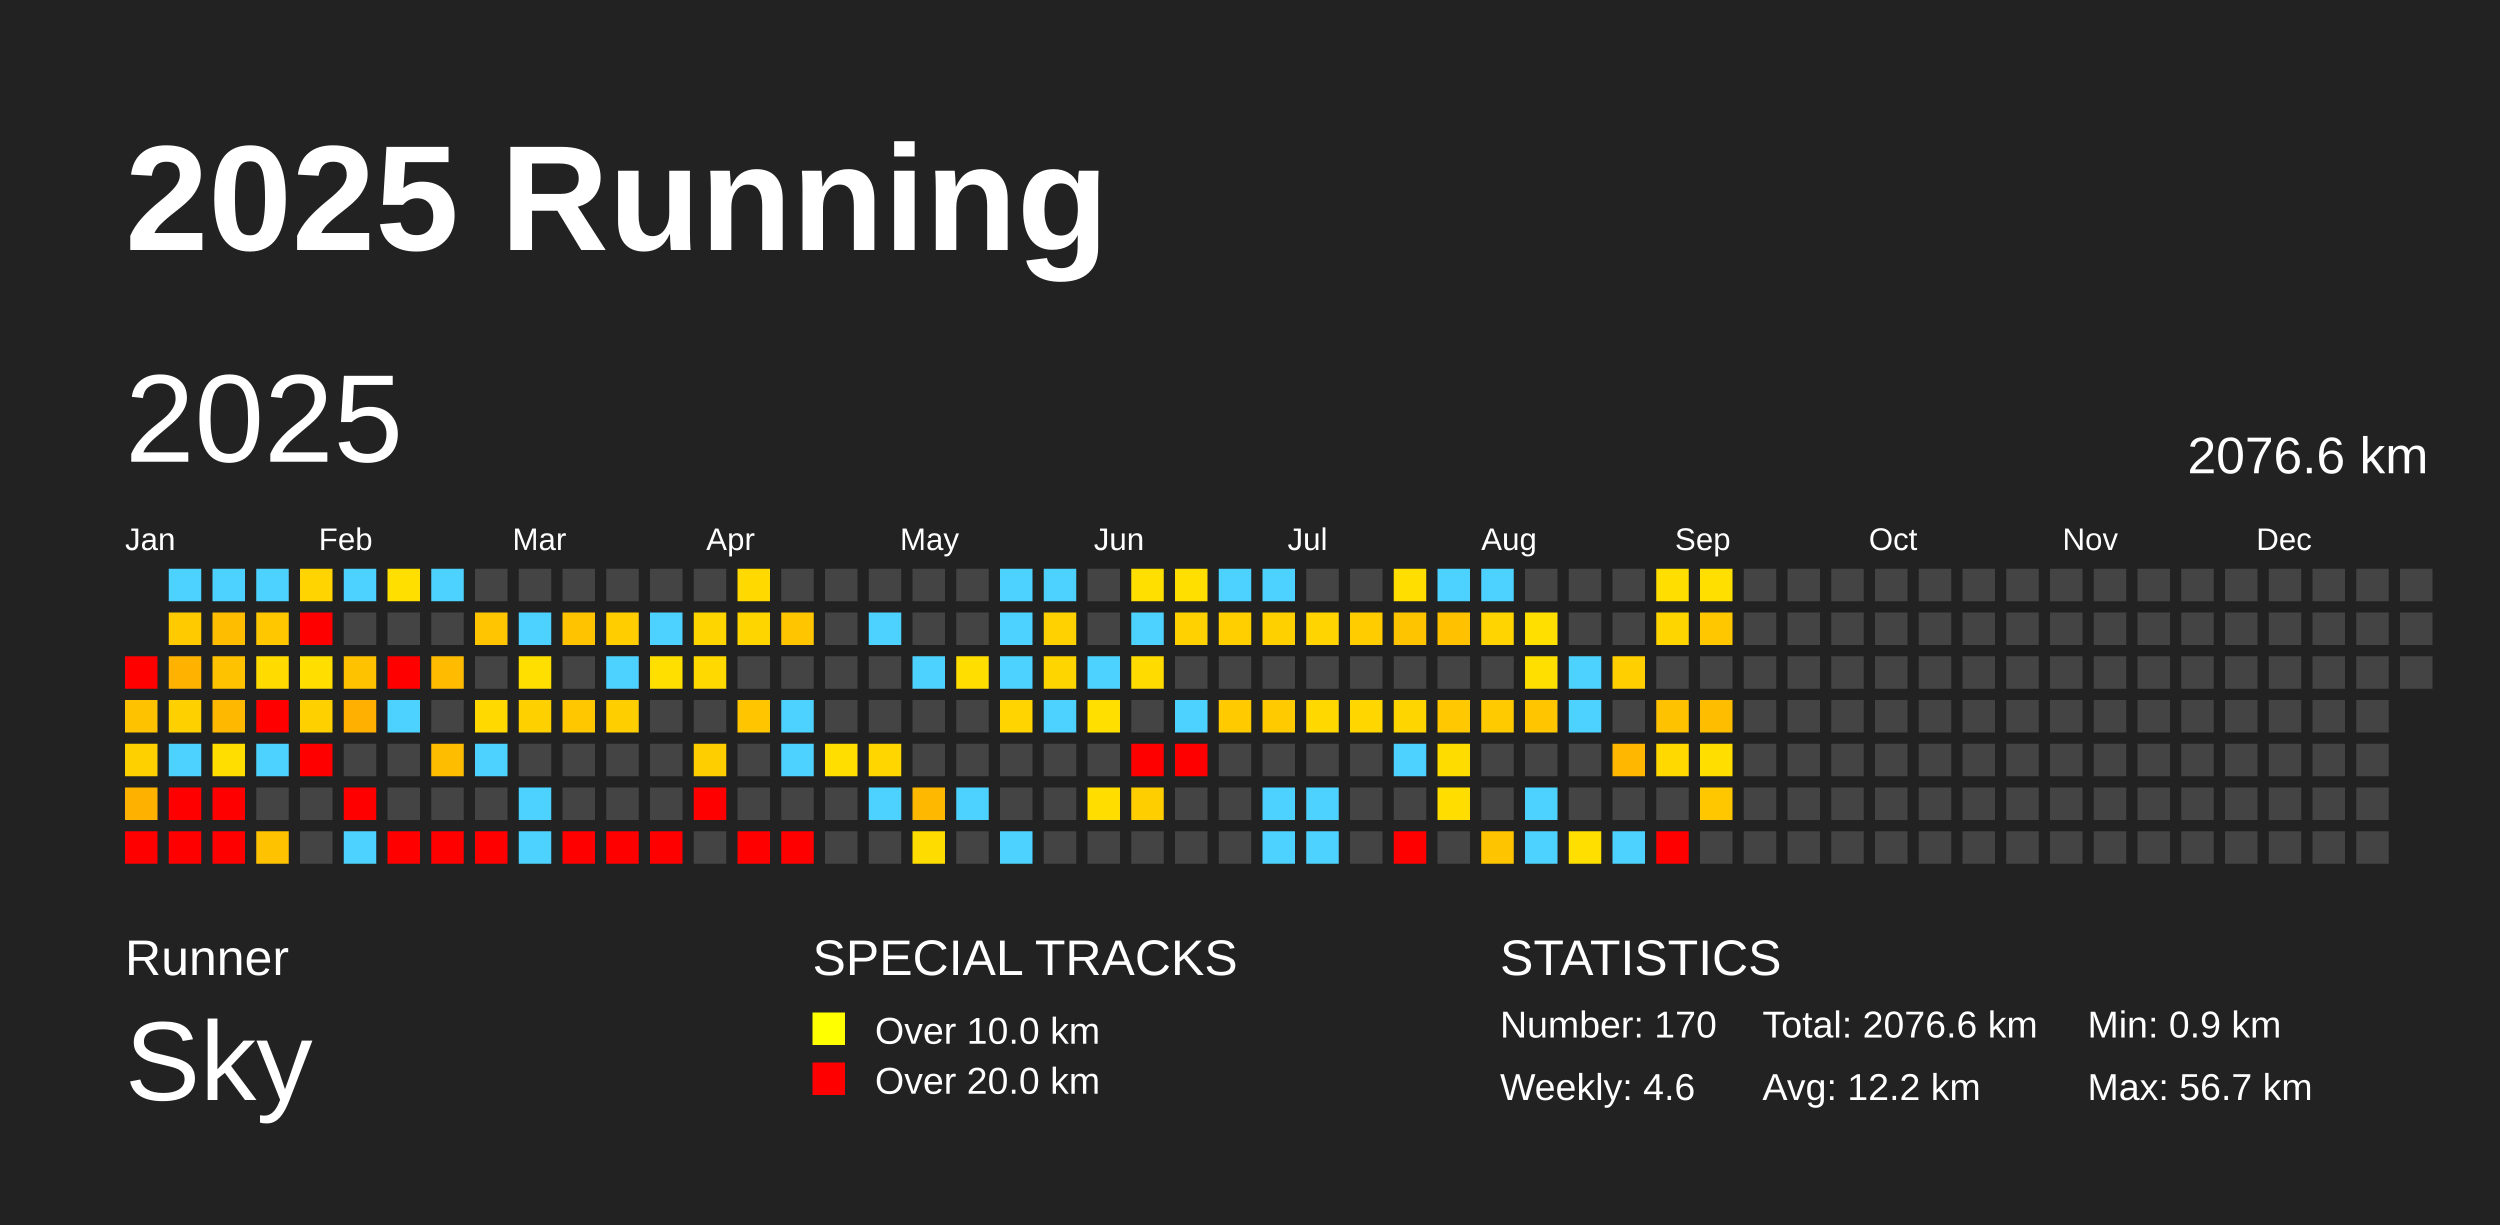
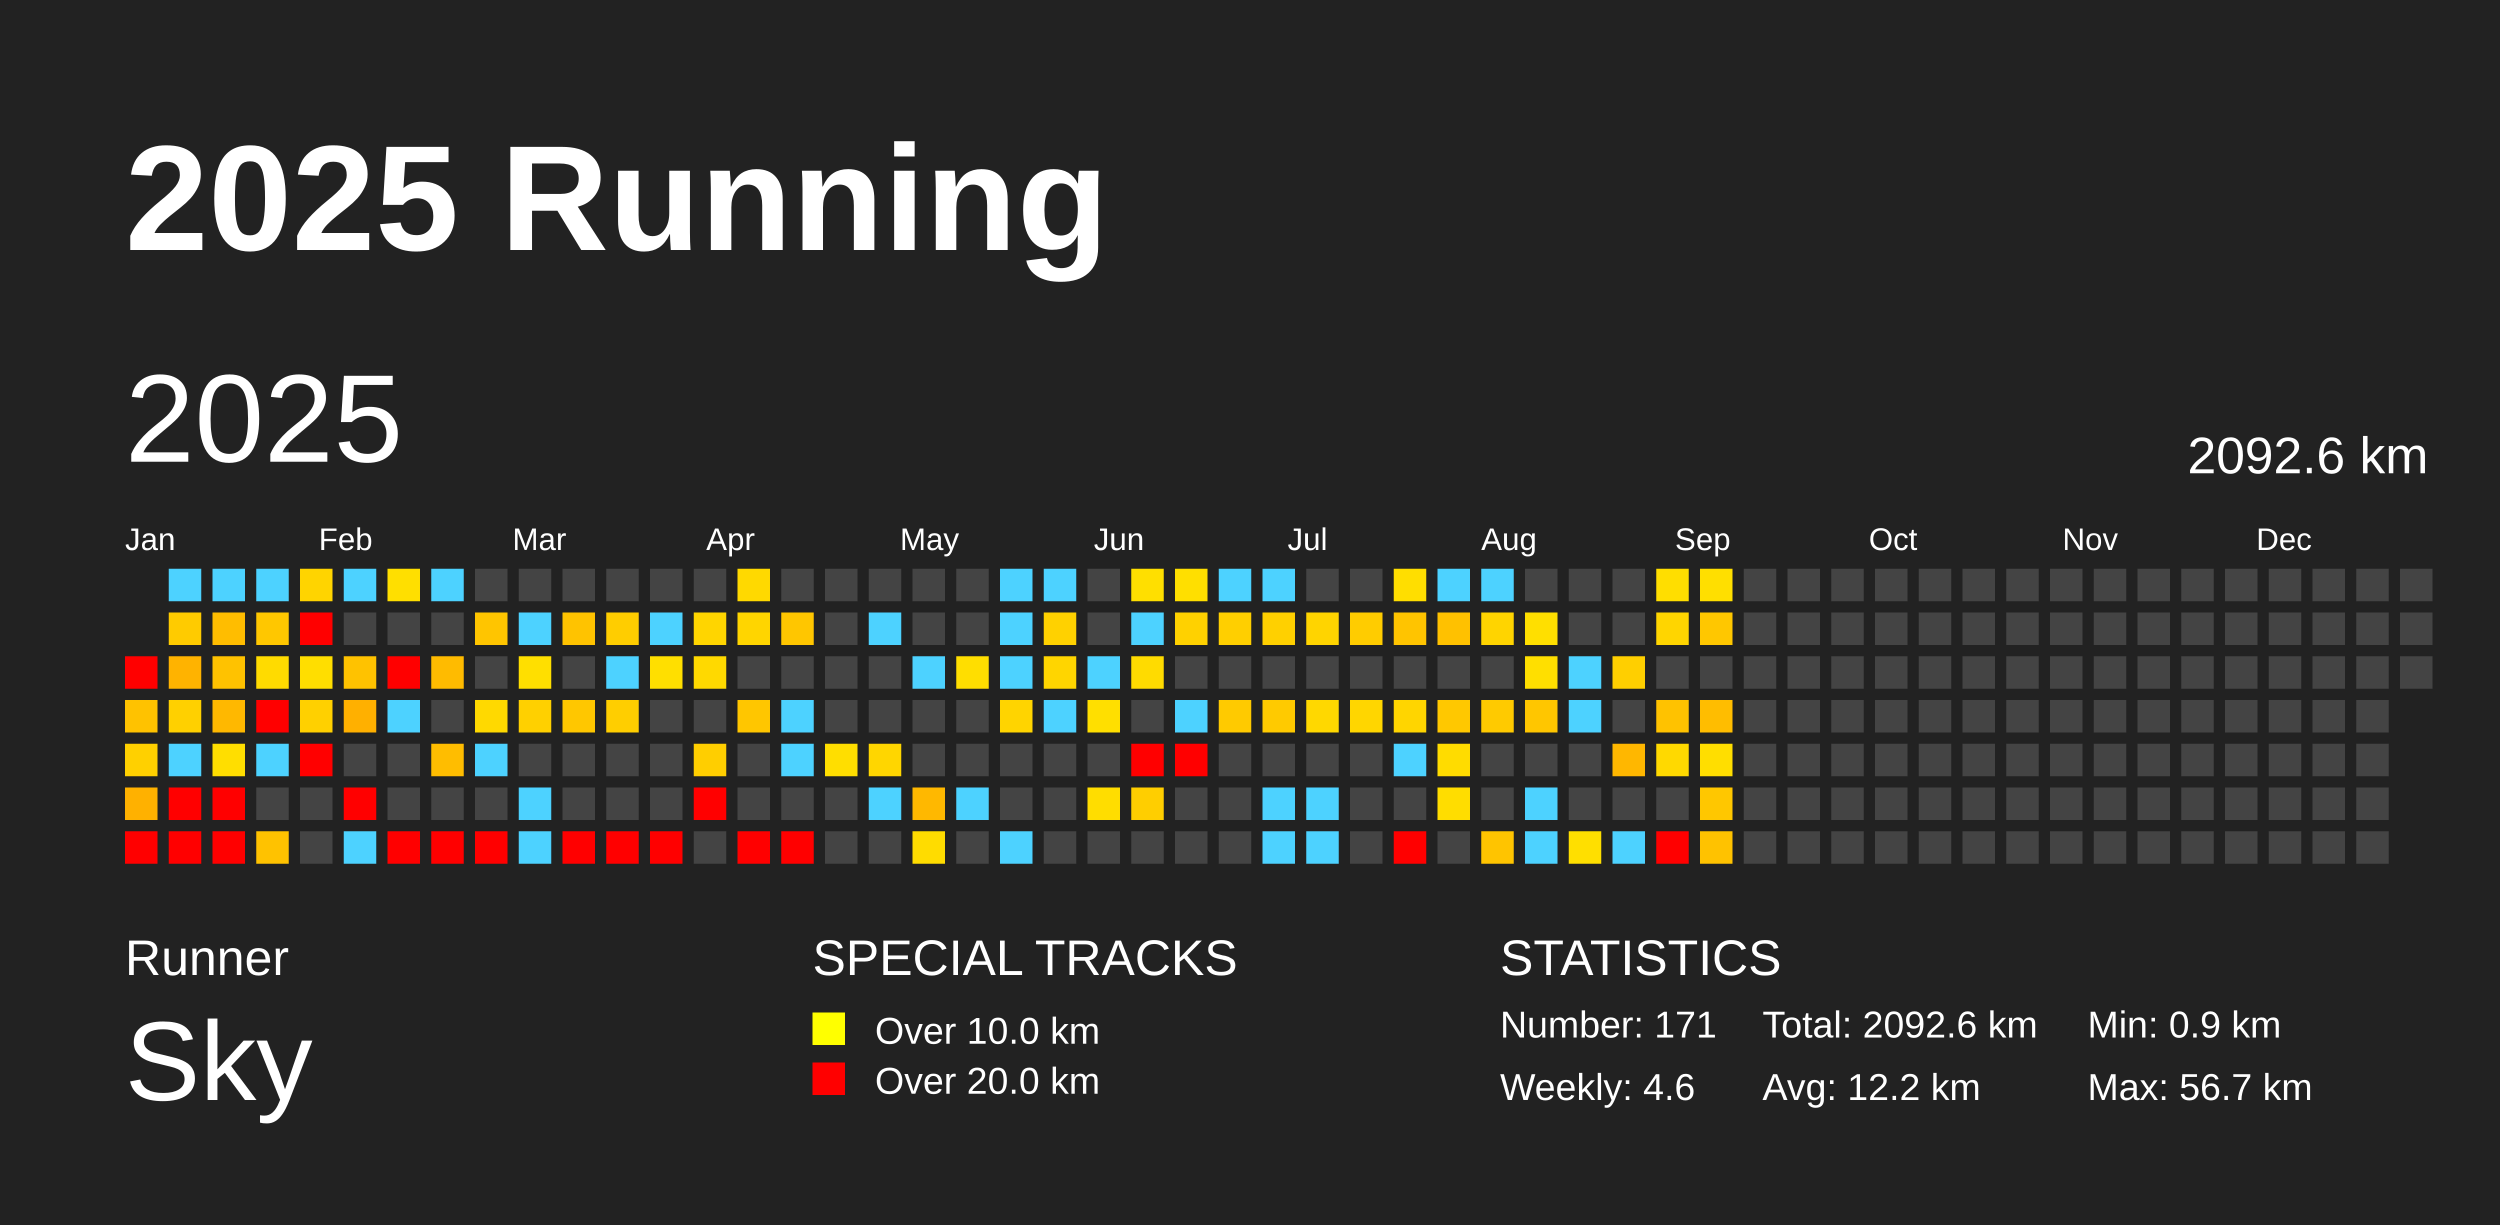
<svg xmlns="http://www.w3.org/2000/svg" baseProfile="full" height="98mm" version="1.1" viewBox="0,0,200,98" width="200mm">
  <defs />
  <rect fill="#222222" height="98" width="200" x="0" y="0" />
  <text fill="#FFFFFF" style="font-size:12px; font-family:Arial; font-weight:bold;" x="10" y="20">2025 Running</text>
  <text fill="#FFFFFF" style="font-size:4px; font-family:Arial" x="10" y="78">Runner</text>
  <text fill="#FFFFFF" style="font-size:9px; font-family:Arial" x="10" y="88">Sky</text>
  <text fill="#FFFFFF" style="font-size:4px; font-family:Arial" x="65" y="78">SPECIAL TRACKS</text>
  <rect fill="yellow" height="2.6" width="2.6" x="65" y="81" />
  <text fill="#FFFFFF" style="font-size:3px; font-family:Arial" x="70" y="83.5">Over 10.0 km</text>
  <rect fill="red" height="2.6" width="2.6" x="65" y="85" />
  <text fill="#FFFFFF" style="font-size:3px; font-family:Arial" x="70" y="87.5">Over 20.0 km</text>
  <text fill="#FFFFFF" style="font-size:4px; font-family:Arial" x="120" y="78">STATISTICS</text>
-   <text fill="#FFFFFF" style="font-size:3px; font-family:Arial" x="120" y="83">Number: 170</text>
+   <text fill="#FFFFFF" style="font-size:3px; font-family:Arial" x="120" y="83">Number: 171</text>
  <text fill="#FFFFFF" style="font-size:3px; font-family:Arial" x="120" y="88">Weekly: 4.6</text>
-   <text fill="#FFFFFF" style="font-size:3px; font-family:Arial" x="141" y="83">Total: 2076.6 km</text>
+   <text fill="#FFFFFF" style="font-size:3px; font-family:Arial" x="141" y="83">Total: 2092.6 km</text>
  <text fill="#FFFFFF" style="font-size:3px; font-family:Arial" x="141" y="88">Avg: 12.2 km</text>
  <text fill="#FFFFFF" style="font-size:3px; font-family:Arial" x="167" y="83">Min: 0.9 km</text>
  <text fill="#FFFFFF" style="font-size:3px; font-family:Arial" x="167" y="88">Max: 56.7 km</text>
  <text dominant-baseline="hanging" fill="#FFFFFF" style="font-size:10.0px; font-family:Arial;" x="10" y="30">2025</text>
-   <text dominant-baseline="hanging" fill="#FFFFFF" style="font-size:4.125px; font-family:Arial;" x="175" y="35">2076.6 km</text>
+   <text dominant-baseline="hanging" fill="#FFFFFF" style="font-size:4.125px; font-family:Arial;" x="175" y="35">2092.6 km</text>
  <text fill="#FFFFFF" style="font-size:2.5px; font-family:Arial" x="10.0" y="44">Jan</text>
  <text fill="#FFFFFF" style="font-size:2.5px; font-family:Arial" x="25.5" y="44">Feb</text>
  <text fill="#FFFFFF" style="font-size:2.5px; font-family:Arial" x="41.0" y="44">Mar</text>
  <text fill="#FFFFFF" style="font-size:2.5px; font-family:Arial" x="56.5" y="44">Apr</text>
  <text fill="#FFFFFF" style="font-size:2.5px; font-family:Arial" x="72.0" y="44">May</text>
  <text fill="#FFFFFF" style="font-size:2.5px; font-family:Arial" x="87.5" y="44">Jun</text>
  <text fill="#FFFFFF" style="font-size:2.5px; font-family:Arial" x="103.0" y="44">Jul</text>
  <text fill="#FFFFFF" style="font-size:2.5px; font-family:Arial" x="118.5" y="44">Aug</text>
  <text fill="#FFFFFF" style="font-size:2.5px; font-family:Arial" x="134.0" y="44">Sep</text>
  <text fill="#FFFFFF" style="font-size:2.5px; font-family:Arial" x="149.5" y="44">Oct</text>
  <text fill="#FFFFFF" style="font-size:2.5px; font-family:Arial" x="165.0" y="44">Nov</text>
  <text fill="#FFFFFF" style="font-size:2.5px; font-family:Arial" x="180.5" y="44">Dec</text>
  <rect fill="red" height="2.6" width="2.6" x="10.0" y="52.5" />
  <rect fill="#ffc200" height="2.6" width="2.6" x="10.0" y="56.0" />
  <rect fill="#ffd000" height="2.6" width="2.6" x="10.0" y="59.5" />
  <rect fill="#ffb100" height="2.6" width="2.6" x="10.0" y="63.0" />
  <rect fill="red" height="2.6" width="2.6" x="10.0" y="66.5" />
  <rect fill="#4dd2ff" height="2.6" width="2.6" x="13.5" y="45.5" />
  <rect fill="#ffcb00" height="2.6" width="2.6" x="13.5" y="49.0" />
  <rect fill="#ffb300" height="2.6" width="2.6" x="13.5" y="52.5" />
  <rect fill="#ffd000" height="2.6" width="2.6" x="13.5" y="56.0" />
  <rect fill="#4dd2ff" height="2.6" width="2.6" x="13.5" y="59.5" />
  <rect fill="red" height="2.6" width="2.6" x="13.5" y="63.0" />
  <rect fill="red" height="2.6" width="2.6" x="13.5" y="66.5" />
  <rect fill="#4dd2ff" height="2.6" width="2.6" x="17.0" y="45.5" />
  <rect fill="#ffbd00" height="2.6" width="2.6" x="17.0" y="49.0" />
  <rect fill="#ffc200" height="2.6" width="2.6" x="17.0" y="52.5" />
  <rect fill="#ffb800" height="2.6" width="2.6" x="17.0" y="56.0" />
  <rect fill="#ffde00" height="2.6" width="2.6" x="17.0" y="59.5" />
  <rect fill="red" height="2.6" width="2.6" x="17.0" y="63.0" />
  <rect fill="red" height="2.6" width="2.6" x="17.0" y="66.5" />
  <rect fill="#4dd2ff" height="2.6" width="2.6" x="20.5" y="45.5" />
  <rect fill="#ffc700" height="2.6" width="2.6" x="20.5" y="49.0" />
  <rect fill="#ffdb00" height="2.6" width="2.6" x="20.5" y="52.5" />
  <rect fill="red" height="2.6" width="2.6" x="20.5" y="56.0" />
  <rect fill="#4dd2ff" height="2.6" width="2.6" x="20.5" y="59.5" />
  <rect fill="#444444" height="2.6" width="2.6" x="20.5" y="63.0" />
  <rect fill="#ffc200" height="2.6" width="2.6" x="20.5" y="66.5" />
  <rect fill="#ffd400" height="2.6" width="2.6" x="24.0" y="45.5" />
  <rect fill="red" height="2.6" width="2.6" x="24.0" y="49.0" />
  <rect fill="#ffde00" height="2.6" width="2.6" x="24.0" y="52.5" />
  <rect fill="#ffd000" height="2.6" width="2.6" x="24.0" y="56.0" />
  <rect fill="red" height="2.6" width="2.6" x="24.0" y="59.5" />
  <rect fill="#444444" height="2.6" width="2.6" x="24.0" y="63.0" />
  <rect fill="#444444" height="2.6" width="2.6" x="24.0" y="66.5" />
  <rect fill="#4dd2ff" height="2.6" width="2.6" x="27.5" y="45.5" />
  <rect fill="#444444" height="2.6" width="2.6" x="27.5" y="49.0" />
  <rect fill="#ffc200" height="2.6" width="2.6" x="27.5" y="52.5" />
  <rect fill="#ffb000" height="2.6" width="2.6" x="27.5" y="56.0" />
  <rect fill="#444444" height="2.6" width="2.6" x="27.5" y="59.5" />
  <rect fill="red" height="2.6" width="2.6" x="27.5" y="63.0" />
  <rect fill="#4dd2ff" height="2.6" width="2.6" x="27.5" y="66.5" />
  <rect fill="#ffdf00" height="2.6" width="2.6" x="31.0" y="45.5" />
  <rect fill="#444444" height="2.6" width="2.6" x="31.0" y="49.0" />
  <rect fill="red" height="2.6" width="2.6" x="31.0" y="52.5" />
  <rect fill="#4dd2ff" height="2.6" width="2.6" x="31.0" y="56.0" />
  <rect fill="#444444" height="2.6" width="2.6" x="31.0" y="59.5" />
  <rect fill="#444444" height="2.6" width="2.6" x="31.0" y="63.0" />
  <rect fill="red" height="2.6" width="2.6" x="31.0" y="66.5" />
  <rect fill="#4dd2ff" height="2.6" width="2.6" x="34.5" y="45.5" />
  <rect fill="#444444" height="2.6" width="2.6" x="34.5" y="49.0" />
  <rect fill="#ffbb00" height="2.6" width="2.6" x="34.5" y="52.5" />
  <rect fill="#444444" height="2.6" width="2.6" x="34.5" y="56.0" />
  <rect fill="#ffbd00" height="2.6" width="2.6" x="34.5" y="59.5" />
  <rect fill="#444444" height="2.6" width="2.6" x="34.5" y="63.0" />
  <rect fill="red" height="2.6" width="2.6" x="34.5" y="66.5" />
  <rect fill="#444444" height="2.6" width="2.6" x="38.0" y="45.5" />
  <rect fill="#ffc500" height="2.6" width="2.6" x="38.0" y="49.0" />
  <rect fill="#444444" height="2.6" width="2.6" x="38.0" y="52.5" />
  <rect fill="#ffd900" height="2.6" width="2.6" x="38.0" y="56.0" />
  <rect fill="#4dd2ff" height="2.6" width="2.6" x="38.0" y="59.5" />
  <rect fill="#444444" height="2.6" width="2.6" x="38.0" y="63.0" />
  <rect fill="red" height="2.6" width="2.6" x="38.0" y="66.5" />
  <rect fill="#444444" height="2.6" width="2.6" x="41.5" y="45.5" />
  <rect fill="#4dd2ff" height="2.6" width="2.6" x="41.5" y="49.0" />
  <rect fill="#ffdf00" height="2.6" width="2.6" x="41.5" y="52.5" />
  <rect fill="#ffd000" height="2.6" width="2.6" x="41.5" y="56.0" />
  <rect fill="#444444" height="2.6" width="2.6" x="41.5" y="59.5" />
  <rect fill="#4dd2ff" height="2.6" width="2.6" x="41.5" y="63.0" />
  <rect fill="#4dd2ff" height="2.6" width="2.6" x="41.5" y="66.5" />
  <rect fill="#444444" height="2.6" width="2.6" x="45.0" y="45.5" />
  <rect fill="#ffc300" height="2.6" width="2.6" x="45.0" y="49.0" />
  <rect fill="#444444" height="2.6" width="2.6" x="45.0" y="52.5" />
  <rect fill="#ffc700" height="2.6" width="2.6" x="45.0" y="56.0" />
  <rect fill="#444444" height="2.6" width="2.6" x="45.0" y="59.5" />
  <rect fill="#444444" height="2.6" width="2.6" x="45.0" y="63.0" />
  <rect fill="red" height="2.6" width="2.6" x="45.0" y="66.5" />
  <rect fill="#444444" height="2.6" width="2.6" x="48.5" y="45.5" />
  <rect fill="#ffcd00" height="2.6" width="2.6" x="48.5" y="49.0" />
  <rect fill="#4dd2ff" height="2.6" width="2.6" x="48.5" y="52.5" />
  <rect fill="#ffce00" height="2.6" width="2.6" x="48.5" y="56.0" />
  <rect fill="#444444" height="2.6" width="2.6" x="48.5" y="59.5" />
  <rect fill="#444444" height="2.6" width="2.6" x="48.5" y="63.0" />
  <rect fill="red" height="2.6" width="2.6" x="48.5" y="66.5" />
  <rect fill="#444444" height="2.6" width="2.6" x="52.0" y="45.5" />
  <rect fill="#4dd2ff" height="2.6" width="2.6" x="52.0" y="49.0" />
  <rect fill="#ffdf00" height="2.6" width="2.6" x="52.0" y="52.5" />
  <rect fill="#444444" height="2.6" width="2.6" x="52.0" y="56.0" />
  <rect fill="#444444" height="2.6" width="2.6" x="52.0" y="59.5" />
  <rect fill="#444444" height="2.6" width="2.6" x="52.0" y="63.0" />
  <rect fill="red" height="2.6" width="2.6" x="52.0" y="66.5" />
  <rect fill="#444444" height="2.6" width="2.6" x="55.5" y="45.5" />
  <rect fill="#ffd500" height="2.6" width="2.6" x="55.5" y="49.0" />
  <rect fill="#ffd900" height="2.6" width="2.6" x="55.5" y="52.5" />
  <rect fill="#444444" height="2.6" width="2.6" x="55.5" y="56.0" />
  <rect fill="#ffce00" height="2.6" width="2.6" x="55.5" y="59.5" />
  <rect fill="red" height="2.6" width="2.6" x="55.5" y="63.0" />
  <rect fill="#444444" height="2.6" width="2.6" x="55.5" y="66.5" />
  <rect fill="#ffd900" height="2.6" width="2.6" x="59.0" y="45.5" />
  <rect fill="#ffd500" height="2.6" width="2.6" x="59.0" y="49.0" />
  <rect fill="#444444" height="2.6" width="2.6" x="59.0" y="52.5" />
  <rect fill="#ffc600" height="2.6" width="2.6" x="59.0" y="56.0" />
  <rect fill="#444444" height="2.6" width="2.6" x="59.0" y="59.5" />
  <rect fill="#444444" height="2.6" width="2.6" x="59.0" y="63.0" />
  <rect fill="red" height="2.6" width="2.6" x="59.0" y="66.5" />
  <rect fill="#444444" height="2.6" width="2.6" x="62.5" y="45.5" />
  <rect fill="#ffc600" height="2.6" width="2.6" x="62.5" y="49.0" />
  <rect fill="#444444" height="2.6" width="2.6" x="62.5" y="52.5" />
  <rect fill="#4dd2ff" height="2.6" width="2.6" x="62.5" y="56.0" />
  <rect fill="#4dd2ff" height="2.6" width="2.6" x="62.5" y="59.5" />
  <rect fill="#444444" height="2.6" width="2.6" x="62.5" y="63.0" />
  <rect fill="red" height="2.6" width="2.6" x="62.5" y="66.5" />
  <rect fill="#444444" height="2.6" width="2.6" x="66.0" y="45.5" />
  <rect fill="#444444" height="2.6" width="2.6" x="66.0" y="49.0" />
  <rect fill="#444444" height="2.6" width="2.6" x="66.0" y="52.5" />
  <rect fill="#444444" height="2.6" width="2.6" x="66.0" y="56.0" />
  <rect fill="#ffde00" height="2.6" width="2.6" x="66.0" y="59.5" />
  <rect fill="#444444" height="2.6" width="2.6" x="66.0" y="63.0" />
  <rect fill="#444444" height="2.6" width="2.6" x="66.0" y="66.5" />
  <rect fill="#444444" height="2.6" width="2.6" x="69.5" y="45.5" />
  <rect fill="#4dd2ff" height="2.6" width="2.6" x="69.5" y="49.0" />
  <rect fill="#444444" height="2.6" width="2.6" x="69.5" y="52.5" />
  <rect fill="#444444" height="2.6" width="2.6" x="69.5" y="56.0" />
  <rect fill="#ffd600" height="2.6" width="2.6" x="69.5" y="59.5" />
  <rect fill="#4dd2ff" height="2.6" width="2.6" x="69.5" y="63.0" />
  <rect fill="#444444" height="2.6" width="2.6" x="69.5" y="66.5" />
  <rect fill="#444444" height="2.6" width="2.6" x="73.0" y="45.5" />
  <rect fill="#444444" height="2.6" width="2.6" x="73.0" y="49.0" />
  <rect fill="#4dd2ff" height="2.6" width="2.6" x="73.0" y="52.5" />
  <rect fill="#444444" height="2.6" width="2.6" x="73.0" y="56.0" />
  <rect fill="#444444" height="2.6" width="2.6" x="73.0" y="59.5" />
  <rect fill="#ffb800" height="2.6" width="2.6" x="73.0" y="63.0" />
  <rect fill="#ffdc00" height="2.6" width="2.6" x="73.0" y="66.5" />
  <rect fill="#444444" height="2.6" width="2.6" x="76.5" y="45.5" />
  <rect fill="#444444" height="2.6" width="2.6" x="76.5" y="49.0" />
  <rect fill="#ffde00" height="2.6" width="2.6" x="76.5" y="52.5" />
  <rect fill="#444444" height="2.6" width="2.6" x="76.5" y="56.0" />
  <rect fill="#444444" height="2.6" width="2.6" x="76.5" y="59.5" />
  <rect fill="#4dd2ff" height="2.6" width="2.6" x="76.5" y="63.0" />
  <rect fill="#444444" height="2.6" width="2.6" x="76.5" y="66.5" />
  <rect fill="#4dd2ff" height="2.6" width="2.6" x="80.0" y="45.5" />
  <rect fill="#4dd2ff" height="2.6" width="2.6" x="80.0" y="49.0" />
  <rect fill="#4dd2ff" height="2.6" width="2.6" x="80.0" y="52.5" />
  <rect fill="#ffd400" height="2.6" width="2.6" x="80.0" y="56.0" />
  <rect fill="#444444" height="2.6" width="2.6" x="80.0" y="59.5" />
  <rect fill="#444444" height="2.6" width="2.6" x="80.0" y="63.0" />
  <rect fill="#4dd2ff" height="2.6" width="2.6" x="80.0" y="66.5" />
  <rect fill="#4dd2ff" height="2.6" width="2.6" x="83.5" y="45.5" />
  <rect fill="#ffd100" height="2.6" width="2.6" x="83.5" y="49.0" />
  <rect fill="#ffd500" height="2.6" width="2.6" x="83.5" y="52.5" />
  <rect fill="#4dd2ff" height="2.6" width="2.6" x="83.5" y="56.0" />
  <rect fill="#444444" height="2.6" width="2.6" x="83.5" y="59.5" />
  <rect fill="#444444" height="2.6" width="2.6" x="83.5" y="63.0" />
  <rect fill="#444444" height="2.6" width="2.6" x="83.5" y="66.5" />
  <rect fill="#444444" height="2.6" width="2.6" x="87.0" y="45.5" />
  <rect fill="#444444" height="2.6" width="2.6" x="87.0" y="49.0" />
  <rect fill="#4dd2ff" height="2.6" width="2.6" x="87.0" y="52.5" />
  <rect fill="#ffdf00" height="2.6" width="2.6" x="87.0" y="56.0" />
  <rect fill="#444444" height="2.6" width="2.6" x="87.0" y="59.5" />
  <rect fill="#ffdd00" height="2.6" width="2.6" x="87.0" y="63.0" />
  <rect fill="#444444" height="2.6" width="2.6" x="87.0" y="66.5" />
  <rect fill="#ffdf00" height="2.6" width="2.6" x="90.5" y="45.5" />
  <rect fill="#4dd2ff" height="2.6" width="2.6" x="90.5" y="49.0" />
  <rect fill="#ffdb00" height="2.6" width="2.6" x="90.5" y="52.5" />
  <rect fill="#444444" height="2.6" width="2.6" x="90.5" y="56.0" />
  <rect fill="red" height="2.6" width="2.6" x="90.5" y="59.5" />
  <rect fill="#ffce00" height="2.6" width="2.6" x="90.5" y="63.0" />
  <rect fill="#444444" height="2.6" width="2.6" x="90.5" y="66.5" />
  <rect fill="#ffdf00" height="2.6" width="2.6" x="94.0" y="45.5" />
  <rect fill="#ffd100" height="2.6" width="2.6" x="94.0" y="49.0" />
  <rect fill="#444444" height="2.6" width="2.6" x="94.0" y="52.5" />
  <rect fill="#4dd2ff" height="2.6" width="2.6" x="94.0" y="56.0" />
  <rect fill="red" height="2.6" width="2.6" x="94.0" y="59.5" />
  <rect fill="#444444" height="2.6" width="2.6" x="94.0" y="63.0" />
  <rect fill="#444444" height="2.6" width="2.6" x="94.0" y="66.5" />
  <rect fill="#4dd2ff" height="2.6" width="2.6" x="97.5" y="45.5" />
  <rect fill="#ffcf00" height="2.6" width="2.6" x="97.5" y="49.0" />
  <rect fill="#444444" height="2.6" width="2.6" x="97.5" y="52.5" />
  <rect fill="#ffca00" height="2.6" width="2.6" x="97.5" y="56.0" />
  <rect fill="#444444" height="2.6" width="2.6" x="97.5" y="59.5" />
  <rect fill="#444444" height="2.6" width="2.6" x="97.5" y="63.0" />
  <rect fill="#444444" height="2.6" width="2.6" x="97.5" y="66.5" />
  <rect fill="#4dd2ff" height="2.6" width="2.6" x="101.0" y="45.5" />
  <rect fill="#ffd000" height="2.6" width="2.6" x="101.0" y="49.0" />
  <rect fill="#444444" height="2.6" width="2.6" x="101.0" y="52.5" />
  <rect fill="#ffca00" height="2.6" width="2.6" x="101.0" y="56.0" />
  <rect fill="#444444" height="2.6" width="2.6" x="101.0" y="59.5" />
  <rect fill="#4dd2ff" height="2.6" width="2.6" x="101.0" y="63.0" />
  <rect fill="#4dd2ff" height="2.6" width="2.6" x="101.0" y="66.5" />
  <rect fill="#444444" height="2.6" width="2.6" x="104.5" y="45.5" />
  <rect fill="#ffd400" height="2.6" width="2.6" x="104.5" y="49.0" />
  <rect fill="#444444" height="2.6" width="2.6" x="104.5" y="52.5" />
  <rect fill="#ffd800" height="2.6" width="2.6" x="104.5" y="56.0" />
  <rect fill="#444444" height="2.6" width="2.6" x="104.5" y="59.5" />
  <rect fill="#4dd2ff" height="2.6" width="2.6" x="104.5" y="63.0" />
  <rect fill="#4dd2ff" height="2.6" width="2.6" x="104.5" y="66.5" />
  <rect fill="#444444" height="2.6" width="2.6" x="108.0" y="45.5" />
  <rect fill="#ffcc00" height="2.6" width="2.6" x="108.0" y="49.0" />
  <rect fill="#444444" height="2.6" width="2.6" x="108.0" y="52.5" />
  <rect fill="#ffd600" height="2.6" width="2.6" x="108.0" y="56.0" />
  <rect fill="#444444" height="2.6" width="2.6" x="108.0" y="59.5" />
  <rect fill="#444444" height="2.6" width="2.6" x="108.0" y="63.0" />
  <rect fill="#444444" height="2.6" width="2.6" x="108.0" y="66.5" />
  <rect fill="#ffde00" height="2.6" width="2.6" x="111.5" y="45.5" />
  <rect fill="#ffc400" height="2.6" width="2.6" x="111.5" y="49.0" />
  <rect fill="#444444" height="2.6" width="2.6" x="111.5" y="52.5" />
  <rect fill="#ffd500" height="2.6" width="2.6" x="111.5" y="56.0" />
  <rect fill="#4dd2ff" height="2.6" width="2.6" x="111.5" y="59.5" />
  <rect fill="#444444" height="2.6" width="2.6" x="111.5" y="63.0" />
  <rect fill="red" height="2.6" width="2.6" x="111.5" y="66.5" />
  <rect fill="#4dd2ff" height="2.6" width="2.6" x="115.0" y="45.5" />
  <rect fill="#ffc100" height="2.6" width="2.6" x="115.0" y="49.0" />
  <rect fill="#444444" height="2.6" width="2.6" x="115.0" y="52.5" />
  <rect fill="#ffc800" height="2.6" width="2.6" x="115.0" y="56.0" />
  <rect fill="#ffdc00" height="2.6" width="2.6" x="115.0" y="59.5" />
  <rect fill="#ffdd00" height="2.6" width="2.6" x="115.0" y="63.0" />
  <rect fill="#444444" height="2.6" width="2.6" x="115.0" y="66.5" />
  <rect fill="#4dd2ff" height="2.6" width="2.6" x="118.5" y="45.5" />
  <rect fill="#ffd400" height="2.6" width="2.6" x="118.5" y="49.0" />
  <rect fill="#444444" height="2.6" width="2.6" x="118.5" y="52.5" />
  <rect fill="#ffca00" height="2.6" width="2.6" x="118.5" y="56.0" />
  <rect fill="#444444" height="2.6" width="2.6" x="118.5" y="59.5" />
  <rect fill="#444444" height="2.6" width="2.6" x="118.5" y="63.0" />
  <rect fill="#ffc400" height="2.6" width="2.6" x="118.5" y="66.5" />
  <rect fill="#444444" height="2.6" width="2.6" x="122.0" y="45.5" />
  <rect fill="#ffdf00" height="2.6" width="2.6" x="122.0" y="49.0" />
  <rect fill="#ffdf00" height="2.6" width="2.6" x="122.0" y="52.5" />
  <rect fill="#ffc600" height="2.6" width="2.6" x="122.0" y="56.0" />
  <rect fill="#444444" height="2.6" width="2.6" x="122.0" y="59.5" />
  <rect fill="#4dd2ff" height="2.6" width="2.6" x="122.0" y="63.0" />
  <rect fill="#4dd2ff" height="2.6" width="2.6" x="122.0" y="66.5" />
  <rect fill="#444444" height="2.6" width="2.6" x="125.5" y="45.5" />
  <rect fill="#444444" height="2.6" width="2.6" x="125.5" y="49.0" />
  <rect fill="#4dd2ff" height="2.6" width="2.6" x="125.5" y="52.5" />
  <rect fill="#4dd2ff" height="2.6" width="2.6" x="125.5" y="56.0" />
  <rect fill="#444444" height="2.6" width="2.6" x="125.5" y="59.5" />
  <rect fill="#444444" height="2.6" width="2.6" x="125.5" y="63.0" />
  <rect fill="#ffdf00" height="2.6" width="2.6" x="125.5" y="66.5" />
  <rect fill="#444444" height="2.6" width="2.6" x="129.0" y="45.5" />
  <rect fill="#444444" height="2.6" width="2.6" x="129.0" y="49.0" />
  <rect fill="#ffcf00" height="2.6" width="2.6" x="129.0" y="52.5" />
  <rect fill="#444444" height="2.6" width="2.6" x="129.0" y="56.0" />
  <rect fill="#ffb700" height="2.6" width="2.6" x="129.0" y="59.5" />
  <rect fill="#444444" height="2.6" width="2.6" x="129.0" y="63.0" />
  <rect fill="#4dd2ff" height="2.6" width="2.6" x="129.0" y="66.5" />
  <rect fill="#ffde00" height="2.6" width="2.6" x="132.5" y="45.5" />
  <rect fill="#ffd500" height="2.6" width="2.6" x="132.5" y="49.0" />
  <rect fill="#444444" height="2.6" width="2.6" x="132.5" y="52.5" />
  <rect fill="#ffc200" height="2.6" width="2.6" x="132.5" y="56.0" />
  <rect fill="#ffd900" height="2.6" width="2.6" x="132.5" y="59.5" />
  <rect fill="#444444" height="2.6" width="2.6" x="132.5" y="63.0" />
  <rect fill="red" height="2.6" width="2.6" x="132.5" y="66.5" />
  <rect fill="#ffdf00" height="2.6" width="2.6" x="136.0" y="45.5" />
  <rect fill="#ffc700" height="2.6" width="2.6" x="136.0" y="49.0" />
  <rect fill="#444444" height="2.6" width="2.6" x="136.0" y="52.5" />
  <rect fill="#ffbd00" height="2.6" width="2.6" x="136.0" y="56.0" />
  <rect fill="#ffde00" height="2.6" width="2.6" x="136.0" y="59.5" />
  <rect fill="#ffc700" height="2.6" width="2.6" x="136.0" y="63.0" />
-   <rect fill="#444444" height="2.6" width="2.6" x="136.0" y="66.5" />
+   <rect fill="#ffc200" height="2.6" width="2.6" x="136.0" y="66.5" />
  <rect fill="#444444" height="2.6" width="2.6" x="139.5" y="45.5" />
  <rect fill="#444444" height="2.6" width="2.6" x="139.5" y="49.0" />
  <rect fill="#444444" height="2.6" width="2.6" x="139.5" y="52.5" />
  <rect fill="#444444" height="2.6" width="2.6" x="139.5" y="56.0" />
  <rect fill="#444444" height="2.6" width="2.6" x="139.5" y="59.5" />
  <rect fill="#444444" height="2.6" width="2.6" x="139.5" y="63.0" />
  <rect fill="#444444" height="2.6" width="2.6" x="139.5" y="66.5" />
  <rect fill="#444444" height="2.6" width="2.6" x="143.0" y="45.5" />
  <rect fill="#444444" height="2.6" width="2.6" x="143.0" y="49.0" />
  <rect fill="#444444" height="2.6" width="2.6" x="143.0" y="52.5" />
  <rect fill="#444444" height="2.6" width="2.6" x="143.0" y="56.0" />
  <rect fill="#444444" height="2.6" width="2.6" x="143.0" y="59.5" />
  <rect fill="#444444" height="2.6" width="2.6" x="143.0" y="63.0" />
  <rect fill="#444444" height="2.6" width="2.6" x="143.0" y="66.5" />
  <rect fill="#444444" height="2.6" width="2.6" x="146.5" y="45.5" />
  <rect fill="#444444" height="2.6" width="2.6" x="146.5" y="49.0" />
  <rect fill="#444444" height="2.6" width="2.6" x="146.5" y="52.5" />
  <rect fill="#444444" height="2.6" width="2.6" x="146.5" y="56.0" />
  <rect fill="#444444" height="2.6" width="2.6" x="146.5" y="59.5" />
  <rect fill="#444444" height="2.6" width="2.6" x="146.5" y="63.0" />
  <rect fill="#444444" height="2.6" width="2.6" x="146.5" y="66.5" />
  <rect fill="#444444" height="2.6" width="2.6" x="150.0" y="45.5" />
  <rect fill="#444444" height="2.6" width="2.6" x="150.0" y="49.0" />
  <rect fill="#444444" height="2.6" width="2.6" x="150.0" y="52.5" />
  <rect fill="#444444" height="2.6" width="2.6" x="150.0" y="56.0" />
  <rect fill="#444444" height="2.6" width="2.6" x="150.0" y="59.5" />
  <rect fill="#444444" height="2.6" width="2.6" x="150.0" y="63.0" />
  <rect fill="#444444" height="2.6" width="2.6" x="150.0" y="66.5" />
  <rect fill="#444444" height="2.6" width="2.6" x="153.5" y="45.5" />
  <rect fill="#444444" height="2.6" width="2.6" x="153.5" y="49.0" />
  <rect fill="#444444" height="2.6" width="2.6" x="153.5" y="52.5" />
  <rect fill="#444444" height="2.6" width="2.6" x="153.5" y="56.0" />
  <rect fill="#444444" height="2.6" width="2.6" x="153.5" y="59.5" />
  <rect fill="#444444" height="2.6" width="2.6" x="153.5" y="63.0" />
  <rect fill="#444444" height="2.6" width="2.6" x="153.5" y="66.5" />
  <rect fill="#444444" height="2.6" width="2.6" x="157.0" y="45.5" />
  <rect fill="#444444" height="2.6" width="2.6" x="157.0" y="49.0" />
  <rect fill="#444444" height="2.6" width="2.6" x="157.0" y="52.5" />
  <rect fill="#444444" height="2.6" width="2.6" x="157.0" y="56.0" />
  <rect fill="#444444" height="2.6" width="2.6" x="157.0" y="59.5" />
  <rect fill="#444444" height="2.6" width="2.6" x="157.0" y="63.0" />
  <rect fill="#444444" height="2.6" width="2.6" x="157.0" y="66.5" />
  <rect fill="#444444" height="2.6" width="2.6" x="160.5" y="45.5" />
  <rect fill="#444444" height="2.6" width="2.6" x="160.5" y="49.0" />
  <rect fill="#444444" height="2.6" width="2.6" x="160.5" y="52.5" />
  <rect fill="#444444" height="2.6" width="2.6" x="160.5" y="56.0" />
  <rect fill="#444444" height="2.6" width="2.6" x="160.5" y="59.5" />
  <rect fill="#444444" height="2.6" width="2.6" x="160.5" y="63.0" />
  <rect fill="#444444" height="2.6" width="2.6" x="160.5" y="66.5" />
  <rect fill="#444444" height="2.6" width="2.6" x="164.0" y="45.5" />
  <rect fill="#444444" height="2.6" width="2.6" x="164.0" y="49.0" />
  <rect fill="#444444" height="2.6" width="2.6" x="164.0" y="52.5" />
  <rect fill="#444444" height="2.6" width="2.6" x="164.0" y="56.0" />
  <rect fill="#444444" height="2.6" width="2.6" x="164.0" y="59.5" />
  <rect fill="#444444" height="2.6" width="2.6" x="164.0" y="63.0" />
  <rect fill="#444444" height="2.6" width="2.6" x="164.0" y="66.5" />
  <rect fill="#444444" height="2.6" width="2.6" x="167.5" y="45.5" />
  <rect fill="#444444" height="2.6" width="2.6" x="167.5" y="49.0" />
  <rect fill="#444444" height="2.6" width="2.6" x="167.5" y="52.5" />
  <rect fill="#444444" height="2.6" width="2.6" x="167.5" y="56.0" />
  <rect fill="#444444" height="2.6" width="2.6" x="167.5" y="59.5" />
  <rect fill="#444444" height="2.6" width="2.6" x="167.5" y="63.0" />
  <rect fill="#444444" height="2.6" width="2.6" x="167.5" y="66.5" />
  <rect fill="#444444" height="2.6" width="2.6" x="171.0" y="45.5" />
  <rect fill="#444444" height="2.6" width="2.6" x="171.0" y="49.0" />
  <rect fill="#444444" height="2.6" width="2.6" x="171.0" y="52.5" />
  <rect fill="#444444" height="2.6" width="2.6" x="171.0" y="56.0" />
  <rect fill="#444444" height="2.6" width="2.6" x="171.0" y="59.5" />
  <rect fill="#444444" height="2.6" width="2.6" x="171.0" y="63.0" />
  <rect fill="#444444" height="2.6" width="2.6" x="171.0" y="66.5" />
  <rect fill="#444444" height="2.6" width="2.6" x="174.5" y="45.5" />
  <rect fill="#444444" height="2.6" width="2.6" x="174.5" y="49.0" />
  <rect fill="#444444" height="2.6" width="2.6" x="174.5" y="52.5" />
  <rect fill="#444444" height="2.6" width="2.6" x="174.5" y="56.0" />
  <rect fill="#444444" height="2.6" width="2.6" x="174.5" y="59.5" />
  <rect fill="#444444" height="2.6" width="2.6" x="174.5" y="63.0" />
  <rect fill="#444444" height="2.6" width="2.6" x="174.5" y="66.5" />
  <rect fill="#444444" height="2.6" width="2.6" x="178.0" y="45.5" />
  <rect fill="#444444" height="2.6" width="2.6" x="178.0" y="49.0" />
  <rect fill="#444444" height="2.6" width="2.6" x="178.0" y="52.5" />
  <rect fill="#444444" height="2.6" width="2.6" x="178.0" y="56.0" />
  <rect fill="#444444" height="2.6" width="2.6" x="178.0" y="59.5" />
  <rect fill="#444444" height="2.6" width="2.6" x="178.0" y="63.0" />
  <rect fill="#444444" height="2.6" width="2.6" x="178.0" y="66.5" />
  <rect fill="#444444" height="2.6" width="2.6" x="181.5" y="45.5" />
  <rect fill="#444444" height="2.6" width="2.6" x="181.5" y="49.0" />
  <rect fill="#444444" height="2.6" width="2.6" x="181.5" y="52.5" />
  <rect fill="#444444" height="2.6" width="2.6" x="181.5" y="56.0" />
  <rect fill="#444444" height="2.6" width="2.6" x="181.5" y="59.5" />
  <rect fill="#444444" height="2.6" width="2.6" x="181.5" y="63.0" />
  <rect fill="#444444" height="2.6" width="2.6" x="181.5" y="66.5" />
  <rect fill="#444444" height="2.6" width="2.6" x="185.0" y="45.5" />
  <rect fill="#444444" height="2.6" width="2.6" x="185.0" y="49.0" />
  <rect fill="#444444" height="2.6" width="2.6" x="185.0" y="52.5" />
  <rect fill="#444444" height="2.6" width="2.6" x="185.0" y="56.0" />
  <rect fill="#444444" height="2.6" width="2.6" x="185.0" y="59.5" />
  <rect fill="#444444" height="2.6" width="2.6" x="185.0" y="63.0" />
  <rect fill="#444444" height="2.6" width="2.6" x="185.0" y="66.5" />
  <rect fill="#444444" height="2.6" width="2.6" x="188.5" y="45.5" />
  <rect fill="#444444" height="2.6" width="2.6" x="188.5" y="49.0" />
  <rect fill="#444444" height="2.6" width="2.6" x="188.5" y="52.5" />
  <rect fill="#444444" height="2.6" width="2.6" x="188.5" y="56.0" />
  <rect fill="#444444" height="2.6" width="2.6" x="188.5" y="59.5" />
  <rect fill="#444444" height="2.6" width="2.6" x="188.5" y="63.0" />
  <rect fill="#444444" height="2.6" width="2.6" x="188.5" y="66.5" />
  <rect fill="#444444" height="2.6" width="2.6" x="192.0" y="45.5" />
  <rect fill="#444444" height="2.6" width="2.6" x="192.0" y="49.0" />
  <rect fill="#444444" height="2.6" width="2.6" x="192.0" y="52.5" />
</svg>
